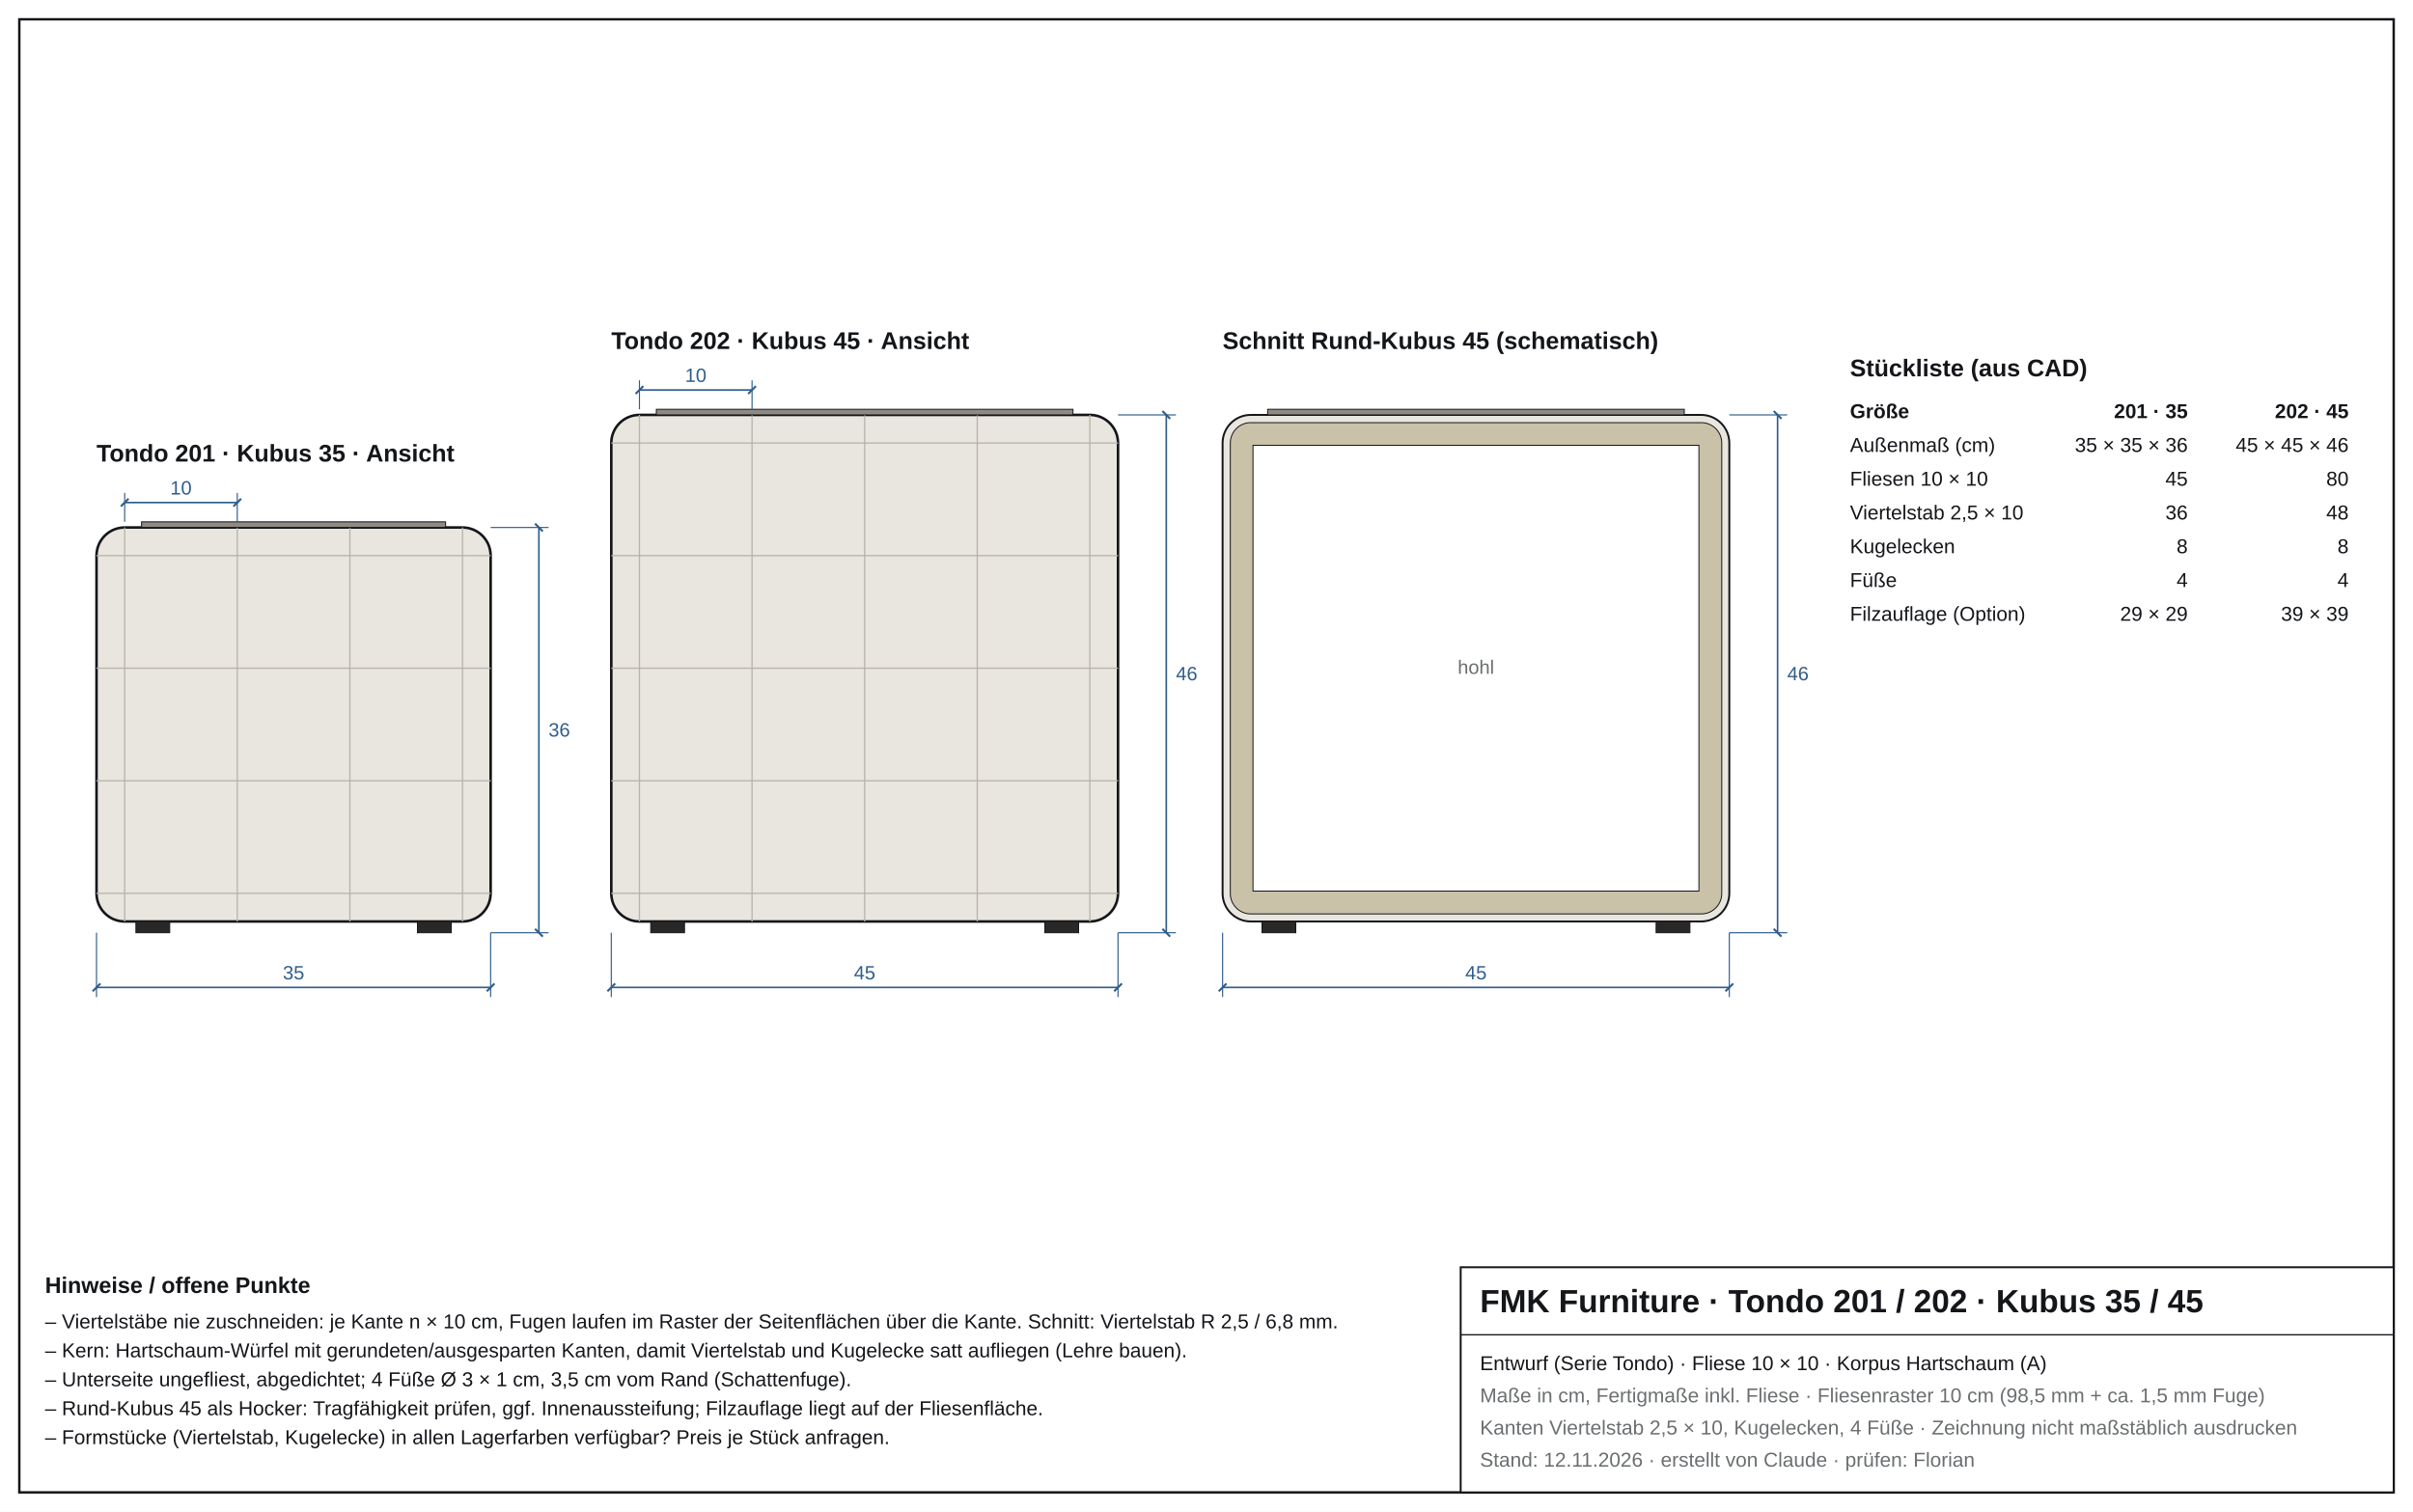
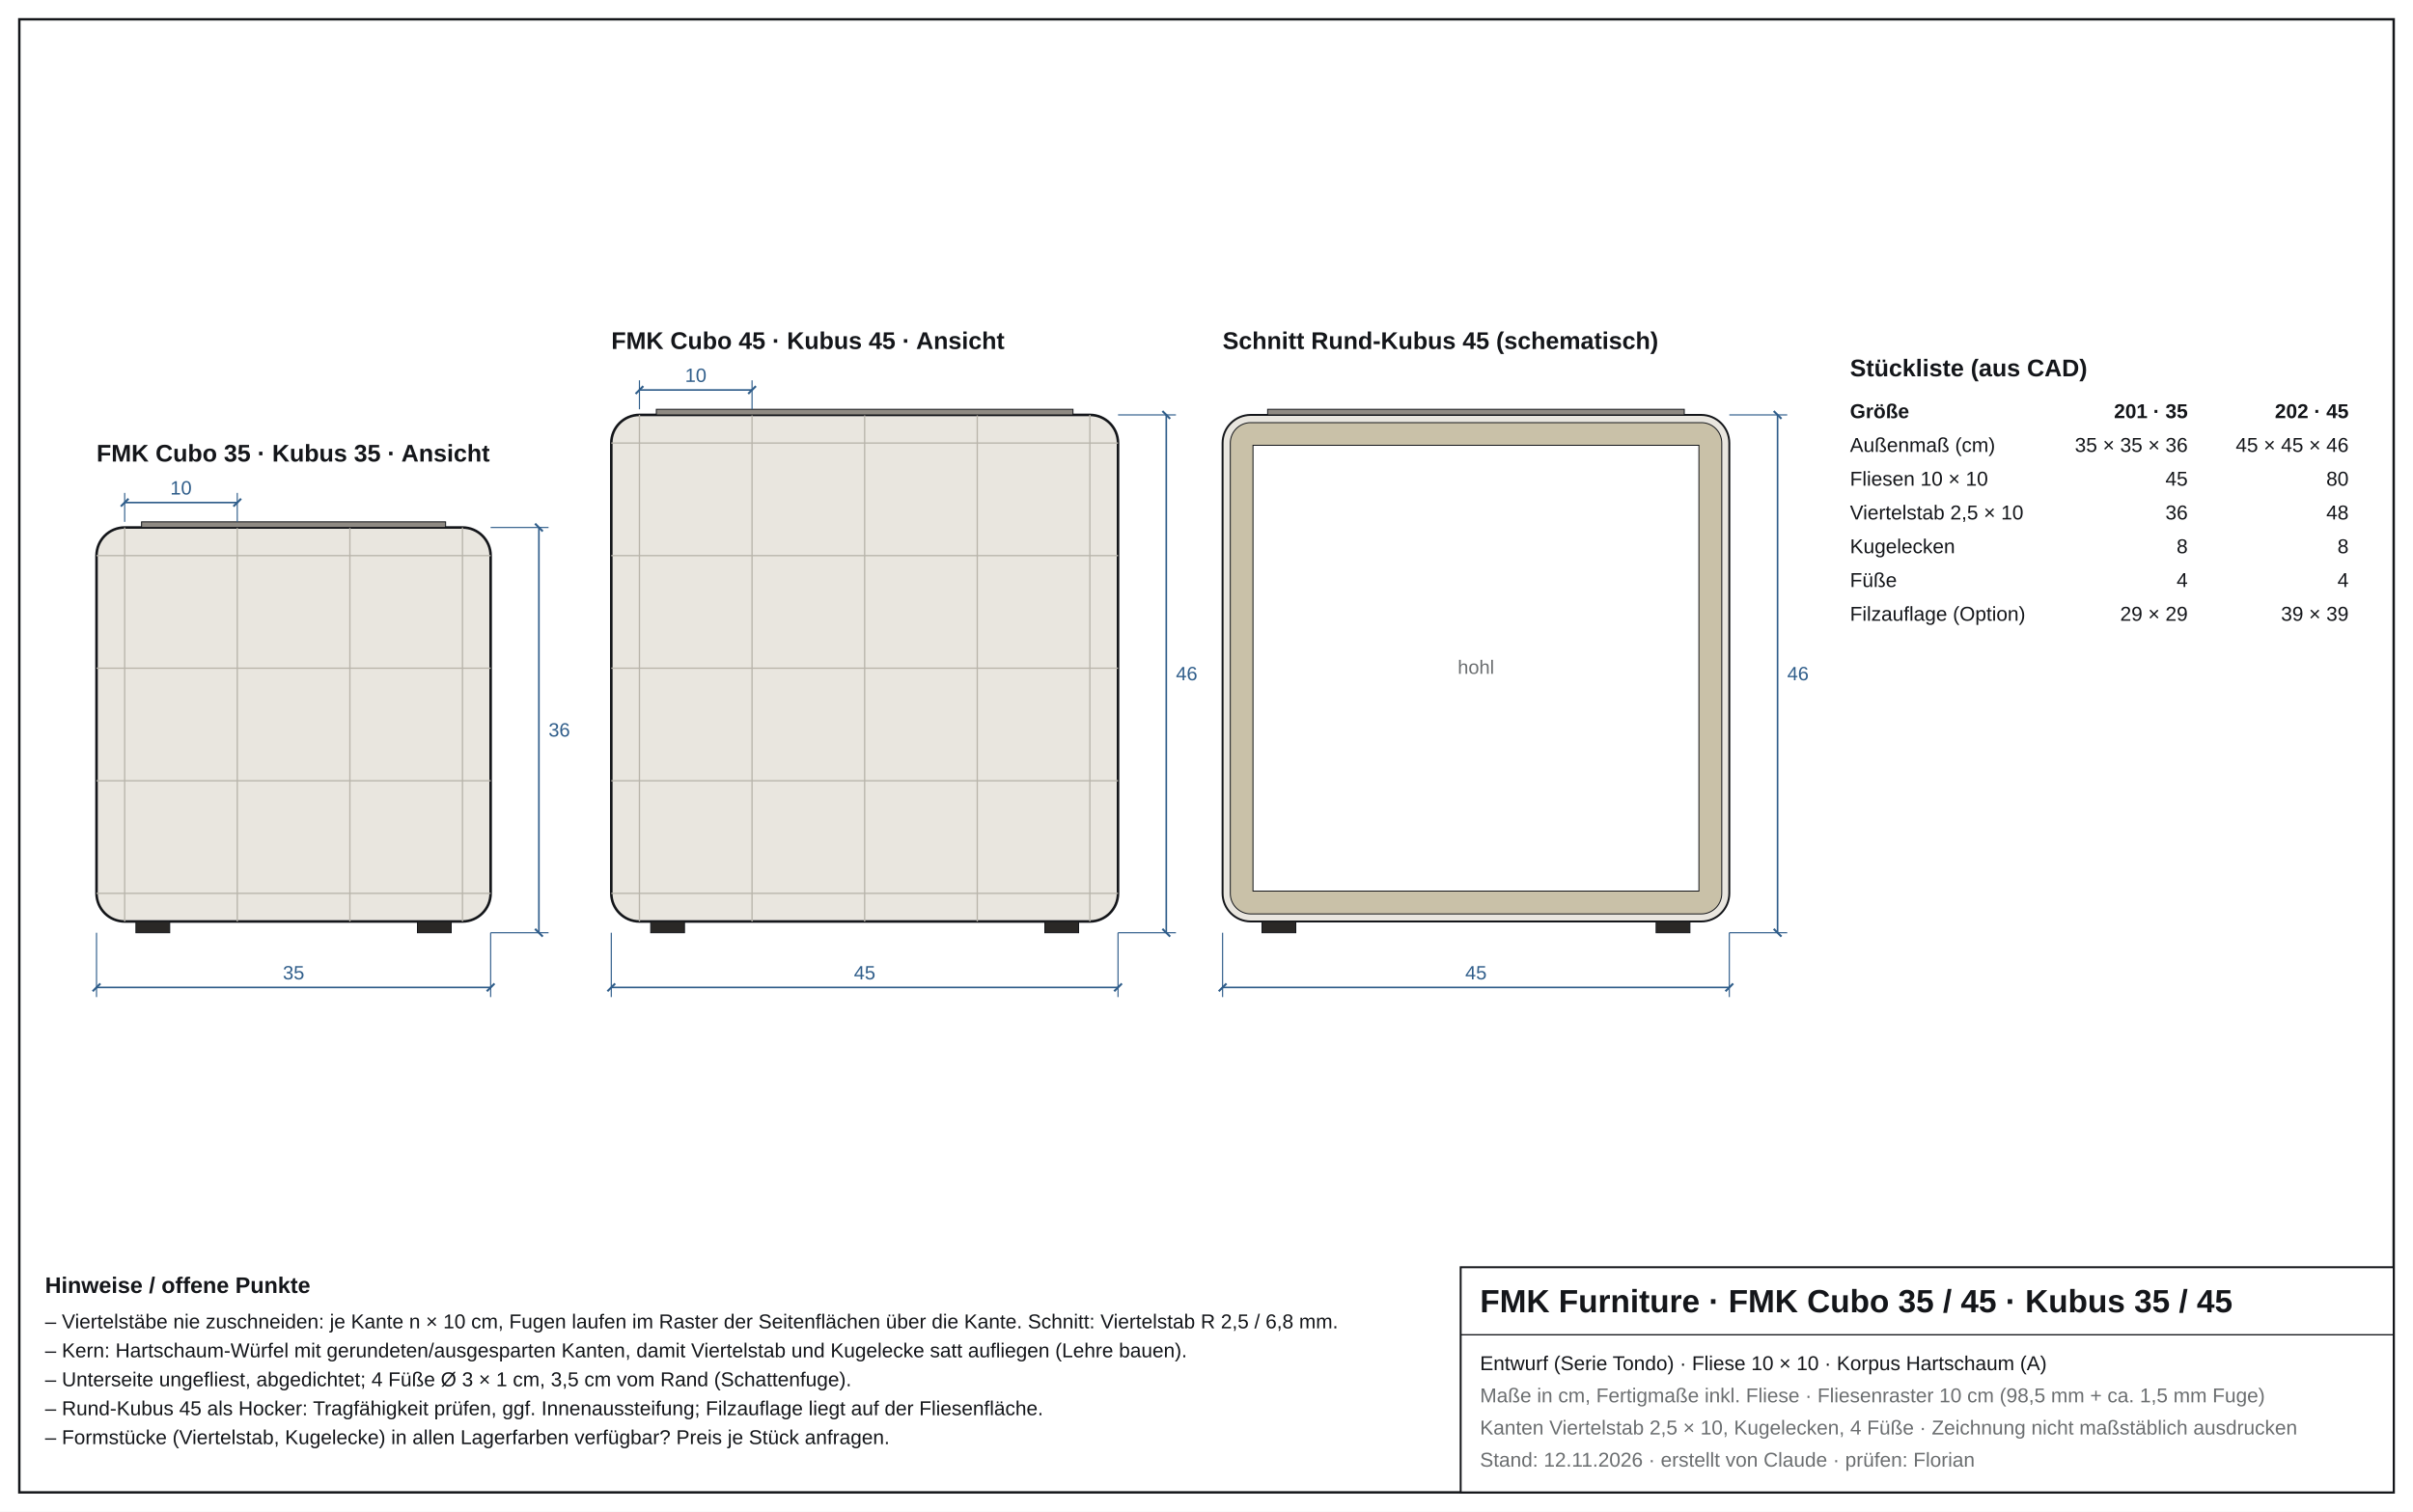
<svg xmlns="http://www.w3.org/2000/svg" viewBox="0 0 1500 940" width="1500" height="940" font-family="Arial, Helvetica, sans-serif">
  <defs>
    <marker id="tick" viewBox="0 0 10 10" refX="5" refY="5" markerWidth="8" markerHeight="8" orient="auto">
      <path d="M2 8 L8 2" stroke="#2F5D8A" stroke-width="1.6" />
    </marker>
    <pattern id="hatch" width="8" height="8" patternUnits="userSpaceOnUse" patternTransform="rotate(45)">
      <line x1="0" y1="0" x2="0" y2="8" stroke="#C9C1A8" stroke-width="2" />
    </pattern>
  </defs>
  <rect x="0" y="0" width="100%" height="100%" fill="#FFFFFF" />
  <rect x="12" y="12" width="1476" height="916" fill="none" stroke="#14161A" stroke-width="1.5" />
  <rect x="60.0" y="328.0" width="245.0" height="245.0" rx="17.5" fill="#E9E6DF" stroke="#14161A" stroke-width="1.6" />
  <line x1="77.5" y1="573.0" x2="77.5" y2="328.0" stroke="#B8B4AA" stroke-width="0.8" />
  <line x1="147.5" y1="573.0" x2="147.5" y2="328.0" stroke="#B8B4AA" stroke-width="0.8" />
  <line x1="217.5" y1="573.0" x2="217.5" y2="328.0" stroke="#B8B4AA" stroke-width="0.8" />
  <line x1="287.5" y1="573.0" x2="287.5" y2="328.0" stroke="#B8B4AA" stroke-width="0.8" />
  <line x1="60.0" y1="555.5" x2="305.0" y2="555.5" stroke="#B8B4AA" stroke-width="0.8" />
  <line x1="60.0" y1="485.5" x2="305.0" y2="485.5" stroke="#B8B4AA" stroke-width="0.8" />
  <line x1="60.0" y1="415.5" x2="305.0" y2="415.5" stroke="#B8B4AA" stroke-width="0.8" />
  <line x1="60.0" y1="345.5" x2="305.0" y2="345.5" stroke="#B8B4AA" stroke-width="0.8" />
  <rect x="84.5" y="573.0" width="21.0" height="7.0" fill="#2A2826" stroke="#14161A" stroke-width="0.6" />
  <rect x="259.5" y="573.0" width="21.0" height="7.0" fill="#2A2826" stroke="#14161A" stroke-width="0.6" />
  <rect x="88.0" y="324.5" width="189.0" height="3.5" fill="#8F8A83" stroke="#14161A" stroke-width="0.6" />
-   <text x="60.0" y="287.0" font-size="15" text-anchor="start" font-weight="bold" fill="#14161A">Tondo 201 · Kubus 35 · Ansicht</text>
+   <text x="60.0" y="287.0" font-size="15" text-anchor="start" font-weight="bold" fill="#14161A">FMK Cubo 35 · Kubus 35 · Ansicht</text>
  <line x1="60.0" y1="580.0" x2="60.0" y2="620.0" stroke="#2F5D8A" stroke-width="0.7" />
  <line x1="305.0" y1="580.0" x2="305.0" y2="620.0" stroke="#2F5D8A" stroke-width="0.7" />
  <line x1="60.0" y1="614.0" x2="305.0" y2="614.0" stroke="#2F5D8A" stroke-width="1" marker-start="url(#tick)" marker-end="url(#tick)" />
  <text x="182.5" y="609.0" font-size="12" text-anchor="middle" font-weight="normal" fill="#2F5D8A">35</text>
  <line x1="305.0" y1="580.0" x2="341.0" y2="580.0" stroke="#2F5D8A" stroke-width="0.7" />
  <line x1="305.0" y1="328.0" x2="341.0" y2="328.0" stroke="#2F5D8A" stroke-width="0.7" />
  <line x1="335.0" y1="580.0" x2="335.0" y2="328.0" stroke="#2F5D8A" stroke-width="1" marker-start="url(#tick)" marker-end="url(#tick)" />
  <text x="341.0" y="458.0" font-size="12" text-anchor="start" font-weight="normal" fill="#2F5D8A">36</text>
  <line x1="77.5" y1="324.5" x2="77.5" y2="306.5" stroke="#2F5D8A" stroke-width="0.7" />
  <line x1="147.5" y1="324.5" x2="147.5" y2="306.5" stroke="#2F5D8A" stroke-width="0.7" />
  <line x1="77.5" y1="312.5" x2="147.5" y2="312.5" stroke="#2F5D8A" stroke-width="1" marker-start="url(#tick)" marker-end="url(#tick)" />
  <text x="112.5" y="307.5" font-size="12" text-anchor="middle" font-weight="normal" fill="#2F5D8A">10</text>
  <rect x="380.0" y="258.0" width="315.0" height="315.0" rx="17.5" fill="#E9E6DF" stroke="#14161A" stroke-width="1.6" />
  <line x1="397.5" y1="573.0" x2="397.5" y2="258.0" stroke="#B8B4AA" stroke-width="0.8" />
  <line x1="467.5" y1="573.0" x2="467.5" y2="258.0" stroke="#B8B4AA" stroke-width="0.8" />
  <line x1="537.5" y1="573.0" x2="537.5" y2="258.0" stroke="#B8B4AA" stroke-width="0.8" />
  <line x1="607.5" y1="573.0" x2="607.5" y2="258.0" stroke="#B8B4AA" stroke-width="0.8" />
  <line x1="677.5" y1="573.0" x2="677.5" y2="258.0" stroke="#B8B4AA" stroke-width="0.8" />
  <line x1="380.0" y1="555.5" x2="695.0" y2="555.5" stroke="#B8B4AA" stroke-width="0.8" />
  <line x1="380.0" y1="485.5" x2="695.0" y2="485.5" stroke="#B8B4AA" stroke-width="0.8" />
  <line x1="380.0" y1="415.5" x2="695.0" y2="415.5" stroke="#B8B4AA" stroke-width="0.8" />
  <line x1="380.0" y1="345.5" x2="695.0" y2="345.5" stroke="#B8B4AA" stroke-width="0.8" />
  <line x1="380.0" y1="275.5" x2="695.0" y2="275.5" stroke="#B8B4AA" stroke-width="0.8" />
  <rect x="404.5" y="573.0" width="21.0" height="7.0" fill="#2A2826" stroke="#14161A" stroke-width="0.6" />
  <rect x="649.5" y="573.0" width="21.0" height="7.0" fill="#2A2826" stroke="#14161A" stroke-width="0.6" />
  <rect x="408.0" y="254.5" width="259.0" height="3.5" fill="#8F8A83" stroke="#14161A" stroke-width="0.6" />
-   <text x="380.0" y="217.0" font-size="15" text-anchor="start" font-weight="bold" fill="#14161A">Tondo 202 · Kubus 45 · Ansicht</text>
+   <text x="380.0" y="217.0" font-size="15" text-anchor="start" font-weight="bold" fill="#14161A">FMK Cubo 45 · Kubus 45 · Ansicht</text>
  <line x1="380.0" y1="580.0" x2="380.0" y2="620.0" stroke="#2F5D8A" stroke-width="0.7" />
  <line x1="695.0" y1="580.0" x2="695.0" y2="620.0" stroke="#2F5D8A" stroke-width="0.7" />
  <line x1="380.0" y1="614.0" x2="695.0" y2="614.0" stroke="#2F5D8A" stroke-width="1" marker-start="url(#tick)" marker-end="url(#tick)" />
  <text x="537.5" y="609.0" font-size="12" text-anchor="middle" font-weight="normal" fill="#2F5D8A">45</text>
  <line x1="695.0" y1="580.0" x2="731.0" y2="580.0" stroke="#2F5D8A" stroke-width="0.7" />
  <line x1="695.0" y1="258.0" x2="731.0" y2="258.0" stroke="#2F5D8A" stroke-width="0.7" />
  <line x1="725.0" y1="580.0" x2="725.0" y2="258.0" stroke="#2F5D8A" stroke-width="1" marker-start="url(#tick)" marker-end="url(#tick)" />
  <text x="731.0" y="423.0" font-size="12" text-anchor="start" font-weight="normal" fill="#2F5D8A">46</text>
  <line x1="397.5" y1="254.5" x2="397.5" y2="236.5" stroke="#2F5D8A" stroke-width="0.7" />
  <line x1="467.5" y1="254.5" x2="467.5" y2="236.5" stroke="#2F5D8A" stroke-width="0.7" />
  <line x1="397.5" y1="242.5" x2="467.5" y2="242.5" stroke="#2F5D8A" stroke-width="1" marker-start="url(#tick)" marker-end="url(#tick)" />
  <text x="432.5" y="237.5" font-size="12" text-anchor="middle" font-weight="normal" fill="#2F5D8A">10</text>
  <rect x="760.0" y="258.0" width="315.0" height="315.0" rx="17.5" fill="#E9E6DF" stroke="#14161A" stroke-width="1.2" />
  <rect x="764.8" y="262.8" width="305.5" height="305.5" rx="12.7" fill="#C9C1A8" stroke="#14161A" stroke-width="0.6" />
  <rect x="778.9" y="276.9" width="277.2" height="277.2" fill="#FFFFFF" stroke="#14161A" stroke-width="0.6" />
  <rect x="784.5" y="573.0" width="21.0" height="7.0" fill="#2A2826" stroke="#14161A" stroke-width="0.6" />
  <rect x="1029.5" y="573.0" width="21.0" height="7.0" fill="#2A2826" stroke="#14161A" stroke-width="0.6" />
  <rect x="788.0" y="254.5" width="259.0" height="3.5" fill="#8F8A83" stroke="#14161A" stroke-width="0.6" />
  <text x="760.0" y="217.0" font-size="15" text-anchor="start" font-weight="bold" fill="#14161A">Schnitt Rund-Kubus 45 (schematisch)</text>
  <line x1="760.0" y1="580.0" x2="760.0" y2="620.0" stroke="#2F5D8A" stroke-width="0.7" />
  <line x1="1075.0" y1="580.0" x2="1075.0" y2="620.0" stroke="#2F5D8A" stroke-width="0.7" />
  <line x1="760.0" y1="614.0" x2="1075.0" y2="614.0" stroke="#2F5D8A" stroke-width="1" marker-start="url(#tick)" marker-end="url(#tick)" />
  <text x="917.5" y="609.0" font-size="12" text-anchor="middle" font-weight="normal" fill="#2F5D8A">45</text>
  <line x1="1075.0" y1="580.0" x2="1111.0" y2="580.0" stroke="#2F5D8A" stroke-width="0.7" />
  <line x1="1075.0" y1="258.0" x2="1111.0" y2="258.0" stroke="#2F5D8A" stroke-width="0.7" />
  <line x1="1105.0" y1="580.0" x2="1105.0" y2="258.0" stroke="#2F5D8A" stroke-width="1" marker-start="url(#tick)" marker-end="url(#tick)" />
  <text x="1111.0" y="423.0" font-size="12" text-anchor="start" font-weight="normal" fill="#2F5D8A">46</text>
  <text x="917.5" y="419.0" font-size="12" text-anchor="middle" font-weight="normal" fill="#6B6E70">hohl</text>
  <text x="1150.0" y="234.0" font-size="15" text-anchor="start" font-weight="bold" fill="#14161A">Stückliste (aus CAD)</text>
  <text x="1150.0" y="260.0" font-size="12.5" text-anchor="start" font-weight="bold" fill="#14161A">Größe</text>
  <text x="1360.0" y="260.0" font-size="12.5" text-anchor="end" font-weight="bold" fill="#14161A">201 · 35</text>
  <text x="1460.0" y="260.0" font-size="12.5" text-anchor="end" font-weight="bold" fill="#14161A">202 · 45</text>
  <text x="1150.0" y="281.0" font-size="12.5" text-anchor="start" font-weight="normal" fill="#14161A">Außenmaß (cm)</text>
  <text x="1360.0" y="281.0" font-size="12.5" text-anchor="end" font-weight="normal" fill="#14161A">35 × 35 × 36</text>
  <text x="1460.0" y="281.0" font-size="12.5" text-anchor="end" font-weight="normal" fill="#14161A">45 × 45 × 46</text>
  <text x="1150.0" y="302.0" font-size="12.5" text-anchor="start" font-weight="normal" fill="#14161A">Fliesen 10 × 10</text>
  <text x="1360.0" y="302.0" font-size="12.5" text-anchor="end" font-weight="normal" fill="#14161A">45</text>
  <text x="1460.0" y="302.0" font-size="12.5" text-anchor="end" font-weight="normal" fill="#14161A">80</text>
  <text x="1150.0" y="323.0" font-size="12.5" text-anchor="start" font-weight="normal" fill="#14161A">Viertelstab 2,5 × 10</text>
  <text x="1360.0" y="323.0" font-size="12.5" text-anchor="end" font-weight="normal" fill="#14161A">36</text>
  <text x="1460.0" y="323.0" font-size="12.5" text-anchor="end" font-weight="normal" fill="#14161A">48</text>
  <text x="1150.0" y="344.0" font-size="12.5" text-anchor="start" font-weight="normal" fill="#14161A">Kugelecken</text>
  <text x="1360.0" y="344.0" font-size="12.5" text-anchor="end" font-weight="normal" fill="#14161A">8</text>
  <text x="1460.0" y="344.0" font-size="12.5" text-anchor="end" font-weight="normal" fill="#14161A">8</text>
  <text x="1150.0" y="365.0" font-size="12.5" text-anchor="start" font-weight="normal" fill="#14161A">Füße</text>
  <text x="1360.0" y="365.0" font-size="12.5" text-anchor="end" font-weight="normal" fill="#14161A">4</text>
  <text x="1460.0" y="365.0" font-size="12.5" text-anchor="end" font-weight="normal" fill="#14161A">4</text>
  <text x="1150.0" y="386.0" font-size="12.5" text-anchor="start" font-weight="normal" fill="#14161A">Filzauflage (Option)</text>
  <text x="1360.0" y="386.0" font-size="12.5" text-anchor="end" font-weight="normal" fill="#14161A">29 × 29</text>
  <text x="1460.0" y="386.0" font-size="12.5" text-anchor="end" font-weight="normal" fill="#14161A">39 × 39</text>
  <rect x="908" y="788" width="580" height="140" fill="#FFFFFF" stroke="#14161A" stroke-width="1.2" />
  <line x1="908" y1="830" x2="1488" y2="830" stroke="#14161A" stroke-width="0.8" />
-   <text x="920" y="816" font-size="20" font-weight="bold" fill="#14161A">FMK Furniture · Tondo 201 / 202 · Kubus 35 / 45</text>
+   <text x="920" y="816" font-size="20" font-weight="bold" fill="#14161A">FMK Furniture · FMK Cubo 35 / 45 · Kubus 35 / 45</text>
  <text x="920" y="852" font-size="12.5" fill="#14161A">Entwurf (Serie Tondo) · Fliese 10 × 10 · Korpus Hartschaum (A)</text>
  <text x="920" y="872" font-size="12.5" fill="#6B6E70">Maße in cm, Fertigmaße inkl. Fliese · Fliesenraster 10 cm (98,5 mm + ca. 1,5 mm Fuge)</text>
  <text x="920" y="892" font-size="12.5" fill="#6B6E70">Kanten Viertelstab 2,5 × 10, Kugelecken, 4 Füße · Zeichnung nicht maßstäblich ausdrucken</text>
  <text x="920" y="912" font-size="12.5" fill="#6B6E70">Stand: 12.11.2026 · erstellt von Claude · prüfen: Florian</text>
  <text x="28" y="804" font-size="14" font-weight="bold" fill="#14161A">Hinweise / offene Punkte</text>
  <text x="28" y="826" font-size="12.5" fill="#14161A">– Viertelstäbe nie zuschneiden: je Kante n × 10 cm, Fugen laufen im Raster der Seitenflächen über die Kante. Schnitt: Viertelstab R 2,5 / 6,8 mm.</text>
  <text x="28" y="844" font-size="12.5" fill="#14161A">– Kern: Hartschaum-Würfel mit gerundeten/ausgesparten Kanten, damit Viertelstab und Kugelecke satt aufliegen (Lehre bauen).</text>
  <text x="28" y="862" font-size="12.5" fill="#14161A">– Unterseite ungefliest, abgedichtet; 4 Füße Ø 3 × 1 cm, 3,5 cm vom Rand (Schattenfuge).</text>
  <text x="28" y="880" font-size="12.5" fill="#14161A">– Rund-Kubus 45 als Hocker: Tragfähigkeit prüfen, ggf. Innenaussteifung; Filzauflage liegt auf der Fliesenfläche.</text>
  <text x="28" y="898" font-size="12.5" fill="#14161A">– Formstücke (Viertelstab, Kugelecke) in allen Lagerfarben verfügbar? Preis je Stück anfragen.</text>
</svg>
